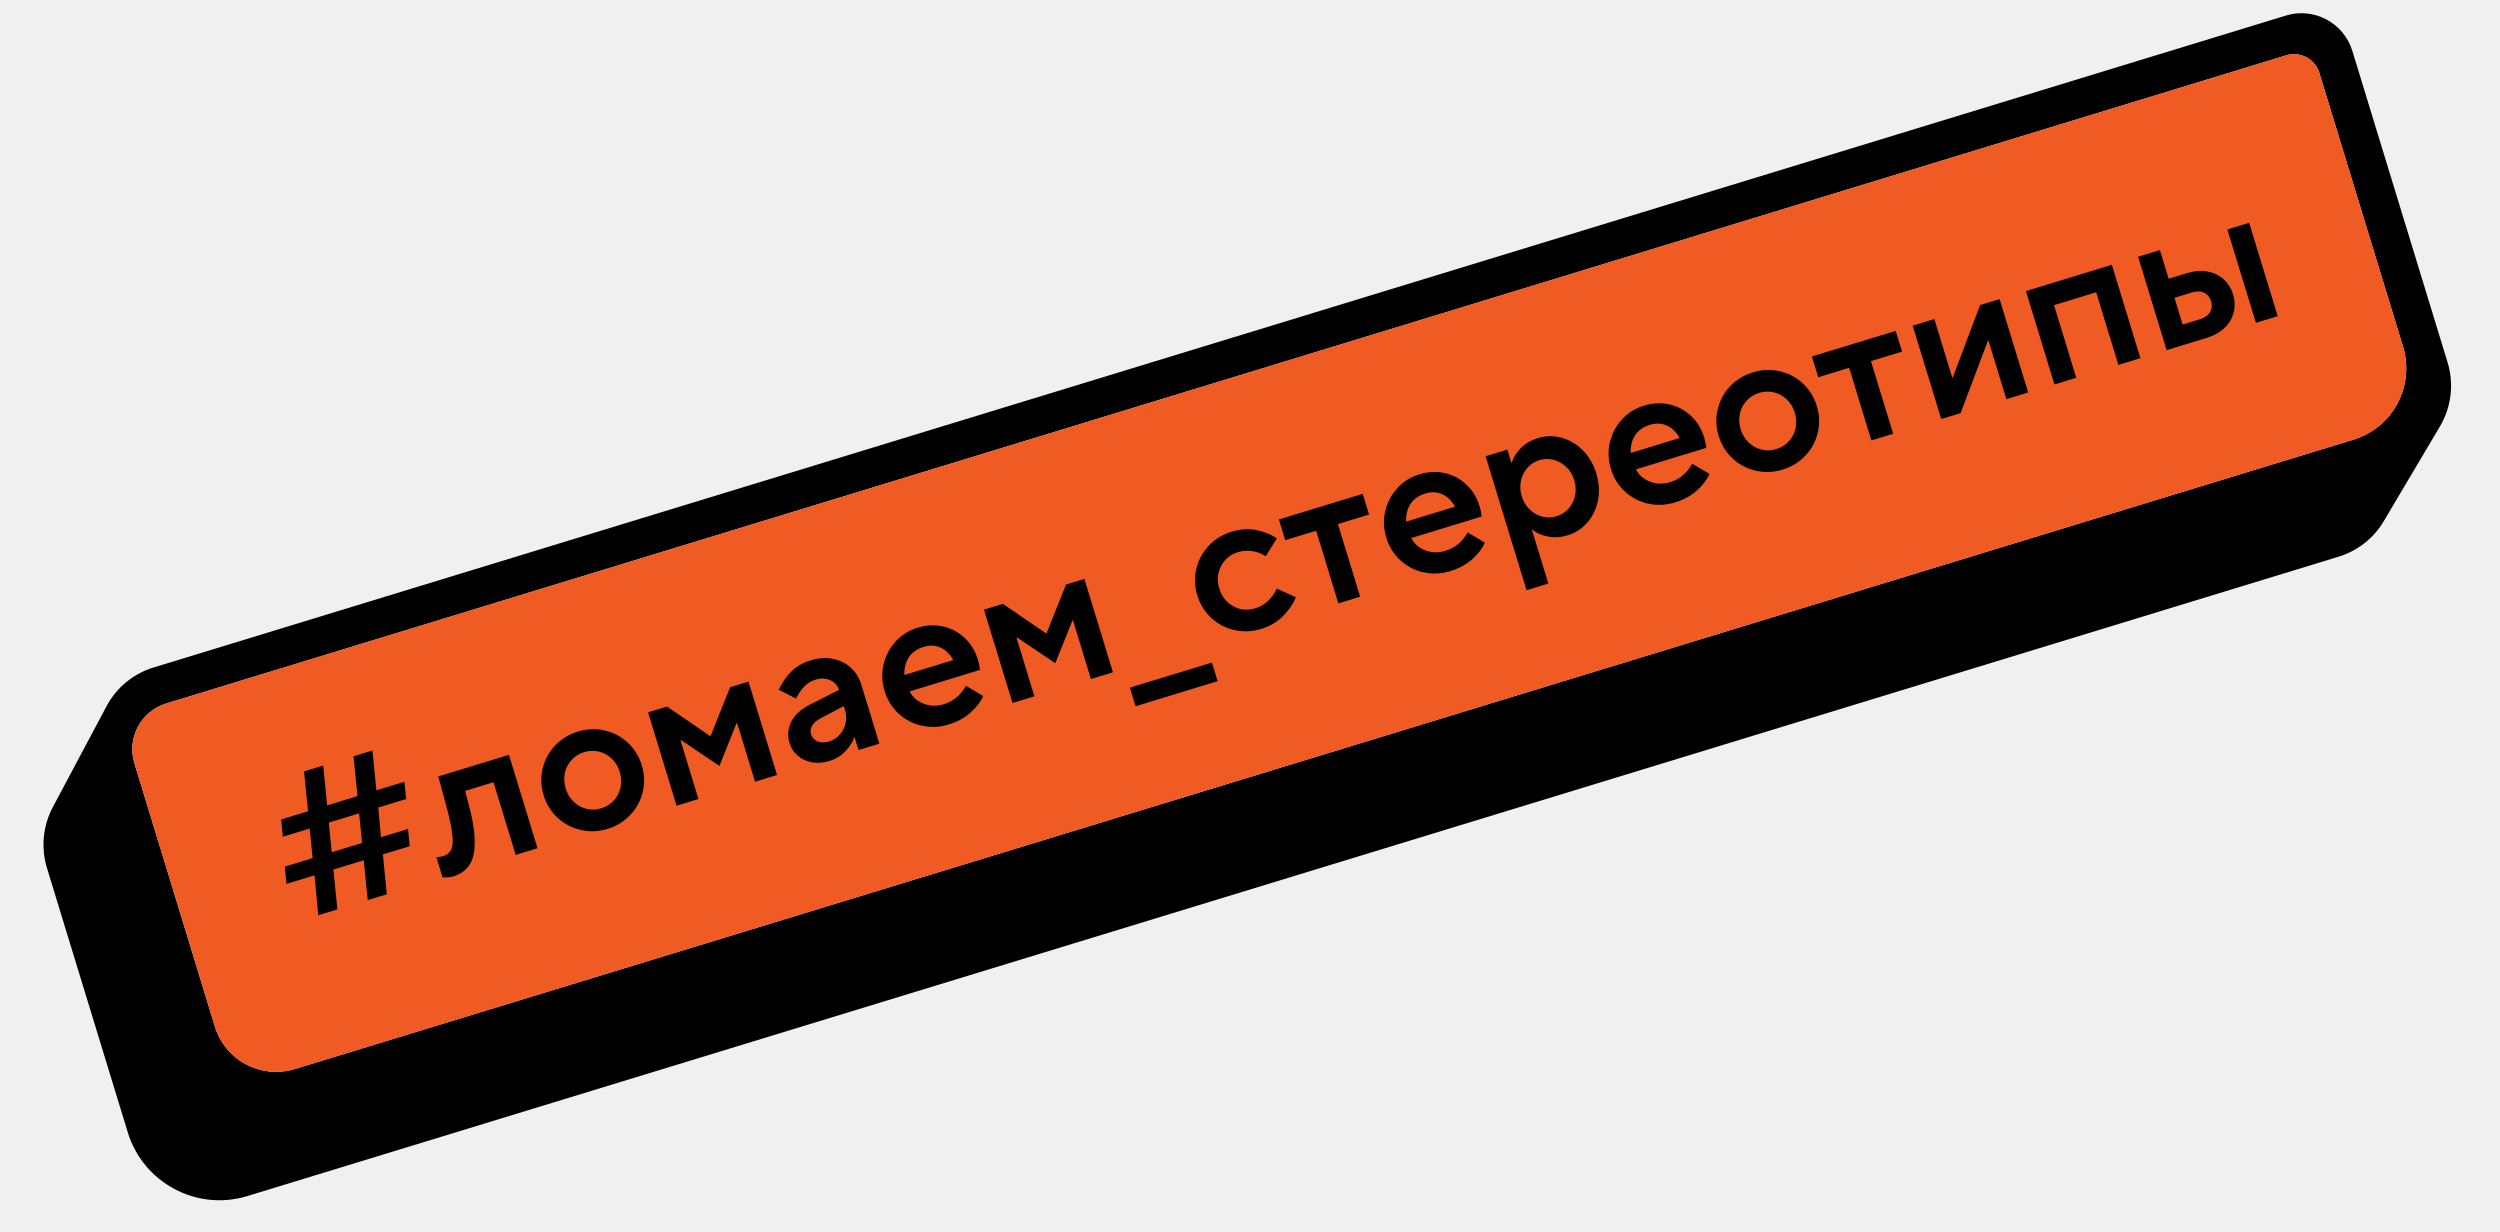
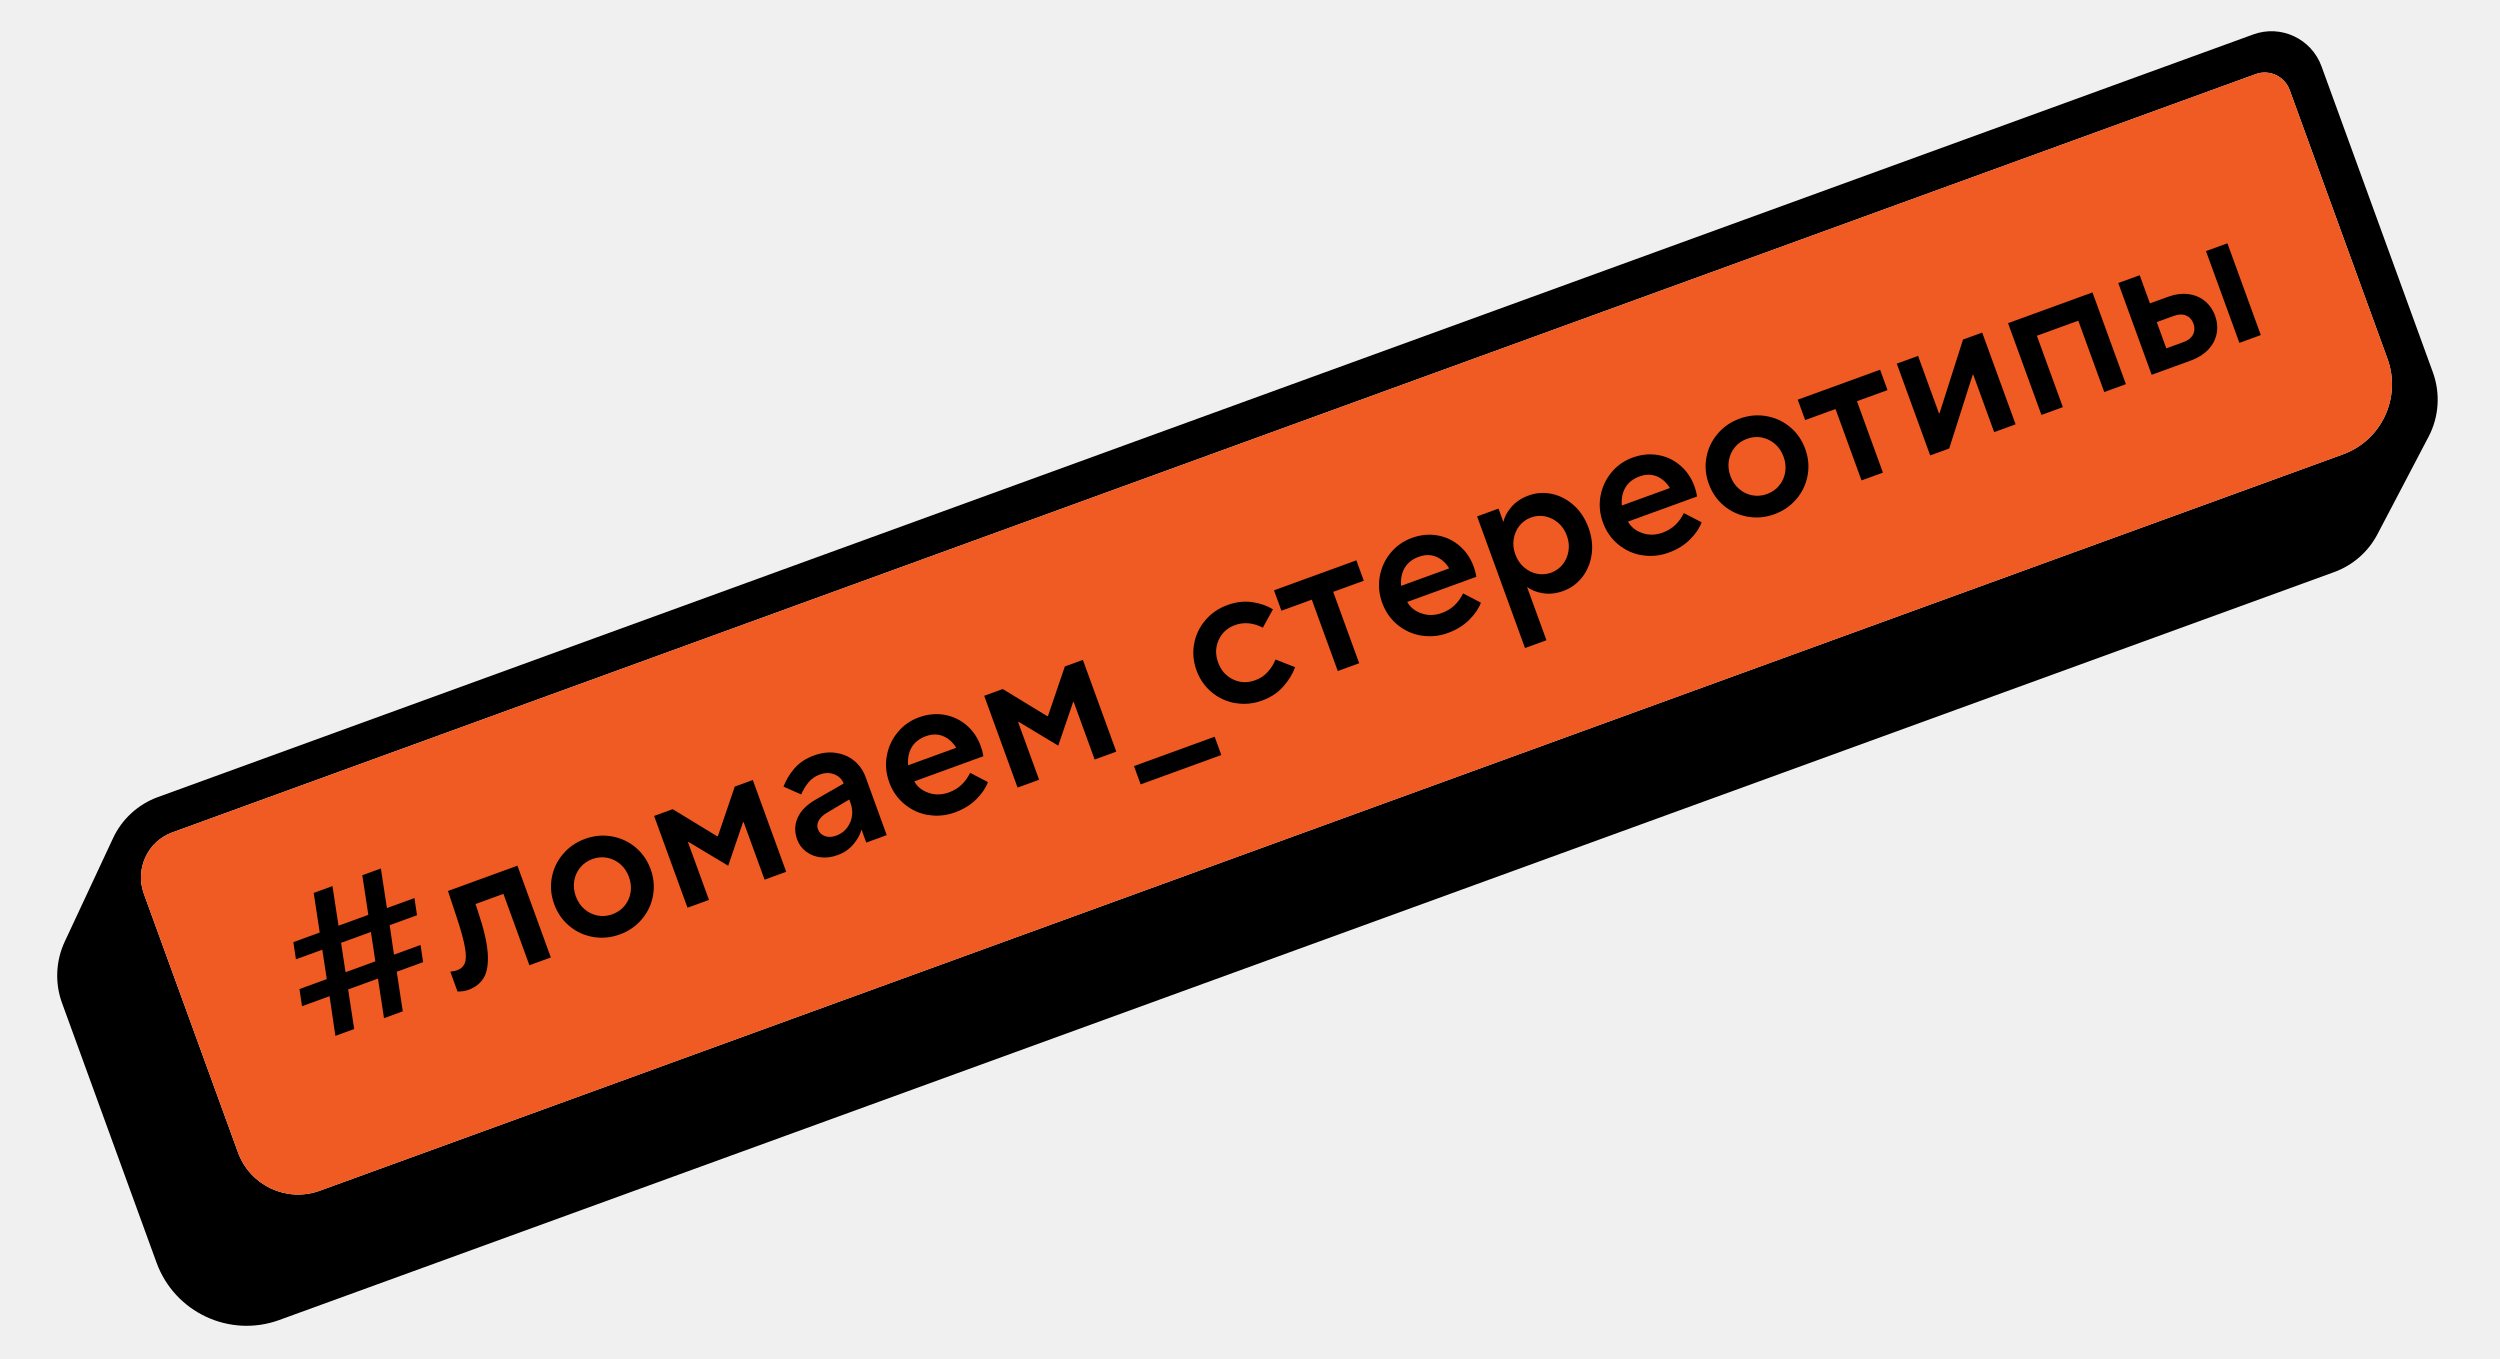
- <svg xmlns="http://www.w3.org/2000/svg" width="138" height="68" viewBox="0 0 138 68" fill="none">
-   <g clip-path="url(#clip0_29_76)">
-     <path d="M126.185 0.858L8.474 36.846C7.36 37.186 6.426 37.955 5.879 38.987L2.917 44.551C2.368 45.587 2.251 46.798 2.594 47.921L7.052 62.502C7.907 65.299 10.862 66.876 13.651 66.023L129.089 30.73C130.136 30.41 131.026 29.71 131.585 28.767L134.68 23.547C135.314 22.479 135.47 21.192 135.106 20.002L129.851 2.814C129.376 1.261 127.734 0.384 126.185 0.858ZM132.644 19.124C133.309 21.299 132.089 23.601 129.92 24.264L16.261 59.013C14.401 59.582 12.431 58.529 11.861 56.666L7.42 42.137C6.992 40.739 7.776 39.259 9.171 38.833L126.197 3.054C126.971 2.818 127.792 3.253 128.03 4.032L132.644 19.124Z" fill="black" />
-     <path d="M128.03 4.032L132.644 19.124C133.309 21.299 132.089 23.601 129.92 24.264L16.261 59.013C14.401 59.582 12.431 58.529 11.861 56.666L7.42 42.137C6.992 40.739 7.776 39.259 9.171 38.833L126.197 3.054C126.971 2.818 127.792 3.253 128.03 4.032Z" fill="#F05A23" />
-     <path d="M18.623 50.199L17.568 50.521L17.36 48.317L15.814 48.79L15.722 47.836L17.257 47.367L17.095 45.733L15.613 46.186L15.521 45.233L17.003 44.78L16.784 42.579L17.839 42.257L18.058 44.457L19.733 43.945L19.514 41.744L20.558 41.425L20.777 43.626L22.323 43.153L22.415 44.107L20.88 44.576L21.031 46.213L22.524 45.757L22.616 46.71L21.134 47.163L21.353 49.364L20.298 49.686L20.079 47.486L18.404 47.998L18.623 50.199ZM18.149 45.408L18.311 47.041L19.986 46.529L19.824 44.896L18.149 45.408Z" fill="black" />
-     <path d="M24.191 42.859L28.094 41.666L29.67 46.821L28.466 47.189L27.24 43.179L25.672 43.659L25.782 44.059C26.052 45.023 26.194 45.798 26.203 46.392C26.213 46.986 26.12 47.433 25.921 47.736C25.722 48.037 25.428 48.25 25.038 48.37C24.853 48.426 24.65 48.445 24.426 48.427L24.087 47.316C24.261 47.303 24.386 47.283 24.465 47.259C24.67 47.196 24.817 47.077 24.905 46.902C24.993 46.728 25.012 46.439 24.966 46.038C24.92 45.636 24.797 45.062 24.592 44.321L24.192 42.865L24.191 42.859Z" fill="black" />
-     <path d="M32.059 45.814C31.571 45.702 31.143 45.478 30.779 45.14C30.415 44.803 30.16 44.388 30.009 43.896C29.859 43.403 29.839 42.917 29.952 42.433C30.065 41.95 30.291 41.526 30.636 41.16C30.978 40.793 31.4 40.535 31.896 40.383C32.393 40.232 32.886 40.21 33.375 40.322C33.863 40.434 34.291 40.658 34.655 40.995C35.019 41.333 35.274 41.748 35.425 42.24C35.575 42.733 35.595 43.219 35.482 43.703C35.369 44.186 35.143 44.609 34.798 44.976C34.456 45.343 34.034 45.601 33.538 45.752C33.041 45.904 32.548 45.926 32.059 45.814ZM33.887 44.184C34.073 43.98 34.196 43.739 34.255 43.462C34.315 43.186 34.299 42.904 34.21 42.612C34.12 42.319 33.975 42.074 33.772 41.881C33.568 41.685 33.332 41.557 33.063 41.488C32.794 41.423 32.521 41.432 32.243 41.517C31.965 41.602 31.733 41.747 31.547 41.952C31.361 42.156 31.238 42.397 31.179 42.674C31.119 42.95 31.135 43.232 31.224 43.524C31.314 43.817 31.459 44.062 31.662 44.255C31.866 44.451 32.103 44.582 32.371 44.648C32.64 44.713 32.913 44.703 33.191 44.618C33.469 44.533 33.701 44.389 33.887 44.184Z" fill="black" />
-     <path d="M38.551 44.106L37.347 44.474L35.771 39.319L36.815 39L39.19 40.624L39.232 40.612L40.303 37.933L41.316 37.623L42.892 42.779L41.677 43.15L40.687 39.911L40.656 39.921L39.711 42.28L37.597 40.856L37.564 40.866L38.554 44.105L38.551 44.106Z" fill="black" />
-     <path d="M45.968 36.37C46.355 36.443 46.688 36.606 46.96 36.855C47.236 37.106 47.429 37.416 47.543 37.788L48.54 41.049L47.389 41.401L47.17 40.683L47.159 40.687C47.078 40.936 46.921 41.193 46.681 41.451C46.441 41.712 46.142 41.896 45.777 42.008C45.443 42.11 45.122 42.134 44.82 42.079C44.515 42.024 44.254 41.904 44.037 41.715C43.82 41.529 43.672 41.303 43.591 41.039C43.458 40.606 43.488 40.203 43.681 39.83C43.874 39.457 44.21 39.151 44.687 38.904L46.313 38.081L46.309 38.069C46.227 37.83 46.066 37.654 45.824 37.544C45.582 37.436 45.318 37.425 45.032 37.512C44.768 37.593 44.554 37.726 44.383 37.91C44.212 38.095 44.067 38.312 43.94 38.56L42.989 38.078C43.14 37.727 43.357 37.406 43.643 37.106C43.93 36.809 44.295 36.59 44.744 36.452C45.193 36.315 45.579 36.292 45.966 36.365L45.968 36.37ZM46.555 40.256C46.726 39.914 46.752 39.546 46.63 39.147L46.577 38.975L45.311 39.642C45.089 39.756 44.931 39.894 44.834 40.049C44.738 40.205 44.716 40.365 44.764 40.52C44.821 40.706 44.938 40.839 45.119 40.919C45.3 40.999 45.511 41.006 45.752 40.932C46.114 40.821 46.382 40.595 46.554 40.253L46.555 40.256Z" fill="black" />
-     <path d="M50.879 40.06C50.391 39.948 49.964 39.724 49.599 39.386C49.235 39.049 48.98 38.634 48.829 38.142C48.679 37.65 48.659 37.163 48.772 36.679C48.885 36.196 49.109 35.773 49.44 35.411C49.77 35.048 50.175 34.795 50.652 34.649C51.129 34.503 51.603 34.478 52.061 34.582C52.516 34.685 52.912 34.897 53.253 35.217C53.593 35.538 53.835 35.938 53.981 36.416C54.038 36.602 54.076 36.787 54.095 36.978L50.214 38.165C50.363 38.47 50.612 38.695 50.969 38.839C51.323 38.983 51.701 38.993 52.099 38.871C52.627 38.71 53.032 38.371 53.317 37.856L54.271 38.417C54.145 38.72 53.919 39.023 53.59 39.32C53.261 39.621 52.851 39.845 52.363 39.994C51.874 40.143 51.373 40.167 50.884 40.055L50.879 40.06ZM52.621 36.435C52.446 36.113 52.214 35.886 51.928 35.752C51.641 35.618 51.324 35.604 50.976 35.71C50.628 35.816 50.344 36.011 50.167 36.284C49.989 36.556 49.908 36.883 49.922 37.26L52.619 36.436L52.621 36.435Z" fill="black" />
-     <path d="M57.093 38.437L55.89 38.805L54.314 33.65L55.358 33.331L57.732 34.956L57.774 34.943L58.845 32.264L59.858 31.955L61.434 37.11L60.219 37.481L59.229 34.242L59.198 34.252L58.254 36.611L56.14 35.187L56.109 35.196L57.099 38.435L57.093 38.437Z" fill="black" />
-     <path d="M67.214 37.598L62.682 38.984L62.368 37.956L66.9 36.571L67.214 37.598Z" fill="black" />
-     <path d="M68.142 34.782C67.654 34.67 67.226 34.447 66.862 34.109C66.498 33.771 66.243 33.357 66.092 32.864C65.942 32.372 65.922 31.886 66.035 31.402C66.148 30.918 66.374 30.495 66.719 30.128C67.061 29.762 67.483 29.504 67.979 29.352C68.476 29.2 68.934 29.174 69.376 29.263C69.816 29.357 70.184 29.509 70.482 29.719L69.873 30.699C69.355 30.399 68.844 30.324 68.347 30.476C67.915 30.608 67.599 30.868 67.4 31.252C67.202 31.636 67.171 32.048 67.306 32.49C67.441 32.932 67.697 33.257 68.076 33.464C68.456 33.671 68.861 33.71 69.296 33.577C69.579 33.49 69.821 33.349 70.015 33.151C70.213 32.955 70.366 32.733 70.479 32.489L71.535 32.972C71.386 33.329 71.153 33.671 70.833 33.999C70.513 34.328 70.107 34.566 69.619 34.715C69.131 34.864 68.629 34.889 68.14 34.776L68.142 34.782Z" fill="black" />
-     <path d="M75.08 32.938L73.876 33.306L72.65 29.296L70.944 29.818L70.594 28.672L75.222 27.258L75.572 28.403L73.854 28.928L75.08 32.938Z" fill="black" />
-     <path d="M78.572 31.593C78.084 31.481 77.656 31.258 77.292 30.92C76.928 30.582 76.673 30.168 76.522 29.675C76.372 29.183 76.352 28.697 76.465 28.213C76.578 27.729 76.799 27.308 77.132 26.944C77.463 26.581 77.868 26.329 78.345 26.183C78.822 26.037 79.296 26.012 79.754 26.115C80.209 26.219 80.605 26.43 80.945 26.751C81.286 27.071 81.528 27.471 81.674 27.95C81.731 28.135 81.769 28.32 81.788 28.512L77.907 29.698C78.055 30.004 78.305 30.229 78.662 30.372C79.016 30.516 79.394 30.527 79.792 30.405C80.32 30.244 80.722 29.905 81.01 29.39L81.963 29.95C81.838 30.253 81.612 30.556 81.282 30.854C80.953 31.151 80.544 31.378 80.055 31.527C79.567 31.677 79.065 31.701 78.577 31.589L78.572 31.593ZM80.314 27.968C80.139 27.646 79.907 27.419 79.621 27.285C79.334 27.151 79.017 27.137 78.669 27.244C78.321 27.35 78.037 27.544 77.859 27.817C77.682 28.09 77.601 28.416 77.615 28.794L80.311 27.969L80.314 27.968Z" fill="black" />
-     <path d="M84.266 32.585L82.004 25.184L83.207 24.816L83.43 25.542L83.452 25.535C83.516 25.282 83.673 25.024 83.927 24.759C84.18 24.494 84.505 24.302 84.903 24.181C85.33 24.05 85.761 24.045 86.199 24.163C86.637 24.281 87.024 24.514 87.367 24.852C87.707 25.191 87.957 25.619 88.114 26.131C88.27 26.644 88.302 27.139 88.21 27.61C88.118 28.081 87.924 28.491 87.627 28.834C87.333 29.177 86.97 29.414 86.543 29.544C86.145 29.666 85.768 29.689 85.41 29.61C85.051 29.532 84.777 29.407 84.582 29.233L84.56 29.24L85.468 32.211L84.265 32.579L84.266 32.585ZM86.585 28.076C86.766 27.873 86.883 27.634 86.942 27.357C87.002 27.081 86.987 26.799 86.897 26.507C86.808 26.214 86.662 25.969 86.459 25.776C86.255 25.58 86.022 25.451 85.761 25.38C85.498 25.313 85.236 25.319 84.975 25.399C84.714 25.479 84.491 25.621 84.313 25.823C84.133 26.026 84.015 26.265 83.956 26.541C83.896 26.818 83.912 27.099 84.001 27.392C84.091 27.685 84.236 27.929 84.439 28.123C84.644 28.319 84.874 28.451 85.137 28.518C85.4 28.586 85.662 28.579 85.923 28.5C86.184 28.42 86.407 28.278 86.585 28.076Z" fill="black" />
-     <path d="M90.972 27.802C90.484 27.69 90.056 27.467 89.692 27.129C89.328 26.791 89.073 26.377 88.922 25.884C88.772 25.392 88.752 24.906 88.865 24.422C88.978 23.938 89.201 23.516 89.532 23.153C89.863 22.79 90.268 22.538 90.745 22.392C91.222 22.246 91.696 22.221 92.154 22.324C92.609 22.428 93.005 22.639 93.345 22.96C93.686 23.28 93.928 23.68 94.074 24.159C94.131 24.344 94.169 24.529 94.188 24.721L90.307 25.907C90.455 26.212 90.705 26.438 91.062 26.581C91.416 26.725 91.793 26.736 92.192 26.614C92.719 26.453 93.125 26.113 93.41 25.599L94.363 26.159C94.238 26.462 94.012 26.765 93.682 27.063C93.354 27.363 92.944 27.587 92.455 27.736C91.967 27.886 91.465 27.91 90.977 27.798L90.972 27.802ZM92.714 24.177C92.539 23.855 92.307 23.628 92.02 23.494C91.734 23.36 91.417 23.346 91.069 23.453C90.721 23.559 90.437 23.753 90.259 24.026C90.082 24.299 90.001 24.625 90.015 25.003L92.711 24.178L92.714 24.177Z" fill="black" />
-     <path d="M96.921 25.983C96.432 25.871 96.005 25.648 95.641 25.31C95.277 24.972 95.022 24.558 94.871 24.066C94.72 23.573 94.701 23.087 94.814 22.603C94.926 22.119 95.153 21.696 95.498 21.329C95.84 20.963 96.261 20.705 96.758 20.553C97.255 20.401 97.748 20.38 98.237 20.492C98.725 20.604 99.152 20.827 99.516 21.165C99.88 21.503 100.136 21.917 100.287 22.41C100.437 22.902 100.457 23.389 100.344 23.872C100.231 24.356 100.005 24.779 99.66 25.146C99.317 25.512 98.896 25.77 98.4 25.922C97.903 26.074 97.409 26.096 96.921 25.983ZM98.748 24.354C98.934 24.149 99.057 23.909 99.117 23.632C99.177 23.355 99.161 23.074 99.072 22.781C98.982 22.489 98.837 22.244 98.633 22.051C98.429 21.855 98.194 21.727 97.924 21.658C97.656 21.593 97.382 21.602 97.105 21.687C96.827 21.772 96.595 21.917 96.409 22.122C96.223 22.326 96.1 22.567 96.041 22.843C95.981 23.12 95.996 23.401 96.086 23.694C96.175 23.987 96.321 24.232 96.524 24.425C96.728 24.621 96.965 24.752 97.233 24.817C97.502 24.883 97.775 24.873 98.053 24.788C98.331 24.703 98.562 24.559 98.748 24.354Z" fill="black" />
-     <path d="M104.502 23.943L103.298 24.311L102.072 20.301L100.366 20.823L100.016 19.677L104.643 18.263L104.993 19.408L103.276 19.933L104.502 23.943Z" fill="black" />
-     <path d="M108.222 22.805L107.156 23.131L105.58 17.976L106.775 17.611L107.763 20.841L107.794 20.832L109.301 16.838L110.378 16.509L111.954 21.664L110.751 22.032L109.763 18.802L109.732 18.811L108.225 22.804L108.222 22.805Z" fill="black" />
-     <path d="M114.609 20.853L113.405 21.221L111.829 16.066L116.574 14.615L118.15 19.77L116.935 20.142L115.709 16.132L113.383 16.843L114.609 20.853Z" fill="black" />
-     <path d="M119.598 19.327L118.022 14.172L119.226 13.804L119.709 15.386L120.711 15.079C121.115 14.956 121.492 14.924 121.842 14.986C122.192 15.045 122.49 15.188 122.735 15.408C122.981 15.629 123.159 15.909 123.264 16.253C123.369 16.596 123.381 16.928 123.298 17.248C123.218 17.568 123.05 17.853 122.794 18.098C122.537 18.343 122.208 18.529 121.804 18.653L119.595 19.328L119.598 19.327ZM121.442 17.619C121.705 17.538 121.89 17.408 121.994 17.229C122.099 17.049 122.118 16.849 122.05 16.627C121.982 16.405 121.854 16.25 121.667 16.159C121.48 16.069 121.255 16.064 120.991 16.145L120.031 16.438L120.482 17.913L121.442 17.619ZM125.729 17.453L124.526 17.821L122.949 12.666L124.153 12.298L125.729 17.453Z" fill="black" />
+ <svg xmlns="http://www.w3.org/2000/svg" width="138" height="75" viewBox="0 0 138 75" fill="none">
+   <g clip-path="url(#clip0_71_43)">
+     <path d="M124.383 1.9L8.717 43.998C7.623 44.397 6.73 45.213 6.238 46.272L3.571 51.984C3.077 53.047 3.023 54.263 3.424 55.366L8.64 69.695C9.64 72.443 12.674 73.863 15.414 72.865L128.847 31.579C129.875 31.205 130.728 30.459 131.236 29.488L134.054 24.113C134.632 23.014 134.72 21.72 134.294 20.55L128.147 3.661C127.591 2.135 125.905 1.346 124.383 1.9ZM131.789 19.802C132.567 21.939 131.469 24.302 129.338 25.078L17.653 65.728C15.825 66.393 13.803 65.445 13.137 63.614L7.941 49.338C7.441 47.964 8.146 46.445 9.517 45.946L124.51 4.092C125.271 3.815 126.113 4.207 126.392 4.973L131.789 19.802Z" fill="black" />
+     <path d="M126.392 4.973L131.789 19.802C132.567 21.939 131.469 24.302 129.338 25.078L17.653 65.728C15.825 66.393 13.803 65.445 13.137 63.614L7.941 49.338C7.441 47.964 8.146 46.445 9.517 45.946L124.51 4.092C125.271 3.815 126.113 4.207 126.392 4.973Z" fill="#F05A23" />
+     <path d="M19.551 56.802L18.514 57.179L18.191 54.989L16.672 55.542L16.53 54.595L18.038 54.046L17.791 52.423L16.335 52.953L16.194 52.005L17.649 51.475L17.316 49.289L18.352 48.912L18.686 51.098L20.332 50.499L19.999 48.313L21.024 47.939L21.358 50.126L22.877 49.573L23.019 50.52L21.511 51.069L21.747 52.696L23.214 52.162L23.356 53.109L21.9 53.639L22.233 55.825L21.197 56.203L20.863 54.017L19.217 54.616L19.551 56.802ZM18.827 52.043L19.074 53.666L20.72 53.066L20.473 51.444L18.827 52.043Z" fill="black" />
+     <path d="M24.727 49.181L28.562 47.785L30.406 52.851L29.223 53.282L27.789 49.341L26.248 49.902L26.379 50.296C26.699 51.244 26.881 52.011 26.922 52.603C26.963 53.196 26.893 53.648 26.71 53.961C26.527 54.272 26.244 54.5 25.861 54.64C25.679 54.706 25.478 54.736 25.254 54.729L24.856 53.637C25.029 53.615 25.154 53.588 25.231 53.56C25.432 53.487 25.573 53.36 25.652 53.181C25.731 53.003 25.735 52.713 25.668 52.315C25.601 51.916 25.447 51.349 25.204 50.62L24.729 49.187L24.727 49.181Z" fill="black" />
+     <path d="M32.739 51.72C32.245 51.633 31.807 51.433 31.426 51.114C31.045 50.796 30.768 50.396 30.592 49.912C30.416 49.428 30.37 48.944 30.458 48.455C30.545 47.965 30.749 47.531 31.075 47.147C31.397 46.763 31.804 46.483 32.292 46.306C32.78 46.128 33.272 46.081 33.766 46.167C34.259 46.254 34.698 46.454 35.079 46.773C35.46 47.091 35.737 47.491 35.913 47.975C36.089 48.459 36.135 48.944 36.047 49.432C35.96 49.922 35.756 50.356 35.43 50.74C35.108 51.124 34.701 51.404 34.212 51.581C33.724 51.759 33.233 51.806 32.739 51.72ZM34.479 49.997C34.654 49.783 34.764 49.536 34.809 49.257C34.854 48.977 34.824 48.697 34.719 48.41C34.615 48.122 34.457 47.885 34.243 47.703C34.029 47.518 33.788 47.402 33.515 47.348C33.243 47.297 32.971 47.321 32.698 47.42C32.425 47.519 32.201 47.676 32.026 47.89C31.851 48.104 31.741 48.351 31.696 48.63C31.651 48.91 31.681 49.19 31.785 49.477C31.89 49.765 32.048 50.002 32.261 50.184C32.475 50.369 32.718 50.487 32.99 50.539C33.262 50.59 33.534 50.566 33.807 50.467C34.08 50.368 34.304 50.211 34.479 49.997Z" fill="black" />
+     <path d="M39.133 49.675L37.95 50.105L36.106 45.04L37.132 44.666L39.588 46.164L39.63 46.15L40.559 43.419L41.555 43.056L43.398 48.122L42.205 48.557L41.046 45.374L41.016 45.385L40.196 47.791L38.01 46.479L37.977 46.491L39.136 49.674L39.133 49.675Z" fill="black" />
+     <path d="M46.135 41.562C46.525 41.614 46.866 41.759 47.151 41.994C47.44 42.23 47.649 42.529 47.782 42.894L48.948 46.099L47.817 46.511L47.561 45.806L47.55 45.809C47.483 46.062 47.339 46.328 47.112 46.598C46.887 46.871 46.597 47.071 46.239 47.201C45.911 47.32 45.592 47.361 45.287 47.322C44.979 47.284 44.713 47.177 44.486 47C44.26 46.825 44.1 46.608 44.005 46.348C43.85 45.922 43.859 45.518 44.032 45.136C44.205 44.754 44.525 44.431 44.988 44.159L46.569 43.251L46.565 43.24C46.47 43.005 46.3 42.839 46.052 42.741C45.805 42.646 45.541 42.648 45.259 42.751C45 42.845 44.793 42.989 44.633 43.182C44.472 43.376 44.338 43.6 44.224 43.854L43.249 43.423C43.381 43.065 43.582 42.732 43.852 42.418C44.122 42.106 44.476 41.868 44.917 41.708C45.358 41.547 45.742 41.504 46.133 41.556L46.135 41.562ZM46.924 45.411C47.077 45.061 47.084 44.692 46.941 44.3L46.879 44.131L45.65 44.863C45.434 44.989 45.284 45.134 45.195 45.295C45.107 45.455 45.094 45.617 45.149 45.769C45.216 45.951 45.34 46.078 45.525 46.149C45.71 46.219 45.92 46.215 46.158 46.128C46.513 45.999 46.769 45.758 46.923 45.408L46.924 45.411Z" fill="black" />
+     <path d="M51.232 44.989C50.739 44.903 50.3 44.702 49.919 44.383C49.538 44.065 49.261 43.665 49.085 43.181C48.909 42.697 48.864 42.212 48.951 41.724C49.038 41.234 49.24 40.801 49.551 40.422C49.863 40.042 50.253 39.768 50.722 39.598C51.191 39.427 51.663 39.377 52.126 39.456C52.586 39.536 52.992 39.727 53.349 40.029C53.706 40.331 53.968 40.718 54.139 41.188C54.206 41.37 54.254 41.553 54.282 41.743L50.469 43.131C50.633 43.428 50.895 43.64 51.258 43.765C51.619 43.89 51.997 43.881 52.389 43.738C52.907 43.55 53.294 43.19 53.551 42.661L54.533 43.171C54.424 43.48 54.214 43.794 53.9 44.109C53.588 44.426 53.19 44.671 52.71 44.846C52.23 45.02 51.73 45.071 51.237 44.984L51.232 44.989ZM52.782 41.278C52.591 40.965 52.347 40.751 52.054 40.632C51.761 40.513 51.444 40.516 51.102 40.64C50.76 40.765 50.486 40.974 50.323 41.255C50.16 41.537 50.096 41.867 50.13 42.243L52.78 41.279L52.782 41.278Z" fill="black" />
+     <path d="M57.353 43.043L56.17 43.474L54.327 38.408L55.352 38.035L57.809 39.533L57.85 39.518L58.78 36.787L59.775 36.425L61.619 41.49L60.425 41.925L59.266 38.742L59.236 38.754L58.416 41.159L56.231 39.847L56.2 39.858L57.359 43.041L57.353 43.043Z" fill="black" />
+     <path d="M67.416 41.676L62.963 43.297L62.596 42.287L67.049 40.666L67.416 41.676Z" fill="black" />
+     <path d="M68.195 38.815C67.702 38.728 67.263 38.528 66.882 38.209C66.501 37.891 66.224 37.491 66.048 37.007C65.872 36.523 65.826 36.038 65.914 35.55C66.001 35.06 66.205 34.626 66.531 34.242C66.853 33.858 67.26 33.578 67.748 33.401C68.237 33.223 68.693 33.173 69.138 33.239C69.582 33.309 69.959 33.442 70.267 33.636L69.71 34.647C69.177 34.374 68.663 34.327 68.175 34.504C67.75 34.659 67.448 34.935 67.27 35.328C67.091 35.722 67.083 36.136 67.241 36.57C67.399 37.004 67.671 37.315 68.061 37.502C68.451 37.689 68.857 37.707 69.284 37.551C69.563 37.45 69.797 37.296 69.981 37.088C70.168 36.882 70.309 36.652 70.409 36.403L71.489 36.83C71.359 37.194 71.144 37.548 70.842 37.892C70.539 38.237 70.146 38.496 69.667 38.671C69.187 38.846 68.687 38.896 68.193 38.809L68.195 38.815Z" fill="black" />
+     <path d="M75.027 36.61L73.845 37.041L72.41 33.1L70.734 33.711L70.324 32.585L74.871 30.93L75.281 32.056L73.593 32.67L75.027 36.61Z" fill="black" />
+     <path d="M78.444 35.085C77.951 34.998 77.512 34.798 77.131 34.479C76.749 34.161 76.473 33.761 76.297 33.277C76.121 32.793 76.075 32.308 76.163 31.819C76.25 31.33 76.449 30.898 76.763 30.517C77.075 30.138 77.465 29.864 77.934 29.693C78.403 29.523 78.875 29.473 79.338 29.552C79.797 29.632 80.204 29.822 80.561 30.125C80.917 30.427 81.18 30.814 81.351 31.284C81.418 31.466 81.465 31.649 81.494 31.839L77.68 33.227C77.845 33.524 78.106 33.736 78.47 33.86C78.831 33.986 79.209 33.977 79.6 33.834C80.119 33.645 80.503 33.286 80.763 32.756L81.745 33.266C81.636 33.575 81.425 33.89 81.112 34.204C80.799 34.519 80.402 34.767 79.922 34.941C79.442 35.116 78.942 35.166 78.449 35.08L78.444 35.085ZM79.994 31.373C79.802 31.061 79.559 30.846 79.266 30.727C78.973 30.609 78.655 30.611 78.313 30.736C77.971 30.86 77.698 31.07 77.535 31.351C77.372 31.633 77.308 31.963 77.342 32.339L79.992 31.375L79.994 31.373Z" fill="black" />
+     <path d="M84.182 35.777L81.536 28.505L82.718 28.074L82.978 28.788L83 28.779C83.05 28.523 83.194 28.258 83.433 27.98C83.673 27.702 83.987 27.493 84.379 27.351C84.798 27.198 85.228 27.17 85.672 27.265C86.115 27.361 86.514 27.573 86.874 27.892C87.231 28.213 87.504 28.628 87.687 29.131C87.87 29.634 87.928 30.127 87.86 30.602C87.793 31.078 87.621 31.497 87.342 31.855C87.066 32.213 86.716 32.468 86.297 32.621C85.905 32.764 85.531 32.806 85.169 32.747C84.807 32.688 84.526 32.577 84.323 32.413L84.3 32.421L85.363 35.341L84.18 35.771L84.182 35.777ZM86.262 31.153C86.432 30.941 86.536 30.696 86.581 30.416C86.626 30.137 86.596 29.857 86.491 29.569C86.387 29.282 86.229 29.045 86.016 28.863C85.801 28.677 85.562 28.561 85.298 28.504C85.032 28.45 84.77 28.47 84.514 28.564C84.258 28.657 84.042 28.811 83.875 29.021C83.706 29.233 83.601 29.478 83.556 29.758C83.511 30.037 83.541 30.317 83.646 30.605C83.751 30.892 83.909 31.129 84.122 31.312C84.336 31.497 84.573 31.617 84.839 31.671C85.105 31.724 85.367 31.704 85.623 31.611C85.879 31.517 86.095 31.364 86.262 31.153Z" fill="black" />
+     <path d="M90.629 30.65C90.135 30.563 89.697 30.363 89.315 30.044C88.934 29.726 88.657 29.326 88.481 28.842C88.305 28.358 88.26 27.873 88.347 27.384C88.435 26.895 88.636 26.462 88.948 26.082C89.259 25.703 89.65 25.429 90.118 25.259C90.587 25.088 91.059 25.038 91.522 25.117C91.982 25.197 92.388 25.387 92.745 25.69C93.102 25.992 93.365 26.379 93.536 26.849C93.602 27.031 93.65 27.214 93.678 27.404L89.865 28.792C90.029 29.089 90.291 29.301 90.654 29.425C91.016 29.551 91.393 29.542 91.785 29.399C92.303 29.211 92.69 28.851 92.948 28.322L93.929 28.832C93.82 29.141 93.61 29.455 93.296 29.77C92.984 30.087 92.586 30.332 92.106 30.507C91.627 30.681 91.127 30.732 90.633 30.645L90.629 30.65ZM92.179 26.939C91.987 26.627 91.743 26.411 91.45 26.293C91.157 26.174 90.84 26.177 90.498 26.301C90.156 26.425 89.882 26.635 89.719 26.916C89.556 27.198 89.492 27.528 89.526 27.904L92.176 26.94L92.179 26.939Z" fill="black" />
+     <path d="M96.474 28.522C95.981 28.436 95.542 28.235 95.161 27.917C94.78 27.598 94.503 27.198 94.327 26.714C94.15 26.23 94.105 25.746 94.193 25.257C94.28 24.768 94.484 24.333 94.81 23.949C95.132 23.565 95.539 23.286 96.027 23.108C96.515 22.93 97.007 22.883 97.501 22.969C97.994 23.056 98.433 23.256 98.814 23.575C99.195 23.893 99.472 24.294 99.648 24.777C99.824 25.261 99.87 25.746 99.782 26.235C99.695 26.724 99.491 27.158 99.165 27.543C98.843 27.926 98.436 28.206 97.948 28.384C97.46 28.561 96.968 28.609 96.474 28.522ZM98.214 26.799C98.389 26.585 98.499 26.339 98.544 26.059C98.589 25.78 98.559 25.5 98.454 25.212C98.35 24.924 98.192 24.688 97.978 24.505C97.764 24.32 97.522 24.205 97.25 24.15C96.978 24.099 96.706 24.123 96.433 24.222C96.16 24.322 95.936 24.478 95.761 24.692C95.586 24.906 95.476 25.153 95.431 25.433C95.386 25.712 95.416 25.992 95.52 26.28C95.625 26.567 95.783 26.804 95.996 26.986C96.21 27.172 96.453 27.29 96.725 27.341C96.997 27.393 97.269 27.369 97.542 27.269C97.815 27.17 98.039 27.013 98.214 26.799Z" fill="black" />
+     <path d="M103.938 26.088L102.755 26.518L101.321 22.578L99.644 23.188L99.235 22.063L103.781 20.408L104.191 21.533L102.504 22.147L103.938 26.088Z" fill="black" />
+     <path d="M107.594 24.757L106.546 25.138L104.702 20.073L105.877 19.645L107.032 22.819L107.063 22.808L108.359 18.742L109.417 18.357L111.261 23.422L110.078 23.853L108.923 20.678L108.893 20.689L107.597 24.756L107.594 24.757Z" fill="black" />
+     <path d="M113.87 22.473L112.687 22.903L110.843 17.838L115.505 16.141L117.349 21.206L116.155 21.641L114.721 17.701L112.435 18.533L113.87 22.473Z" fill="black" />
+     <path d="M118.772 20.688L116.928 15.623L118.111 15.192L118.677 16.746L119.661 16.388C120.058 16.243 120.433 16.192 120.786 16.235C121.138 16.276 121.443 16.403 121.7 16.61C121.956 16.818 122.149 17.089 122.272 17.426C122.394 17.764 122.424 18.094 122.358 18.419C122.295 18.742 122.142 19.036 121.899 19.294C121.655 19.551 121.336 19.755 120.939 19.9L118.769 20.689L118.772 20.688ZM120.523 18.886C120.783 18.792 120.96 18.652 121.055 18.467C121.15 18.282 121.158 18.082 121.079 17.863C120.999 17.645 120.864 17.497 120.672 17.416C120.481 17.336 120.255 17.343 119.996 17.437L119.053 17.78L119.58 19.229L120.523 18.886ZM124.797 18.496L123.614 18.926L121.77 13.861L122.953 13.43L124.797 18.496Z" fill="black" />
  </g>
  <defs>
-     <clipPath id="clip0_29_76">
-       <rect width="134.885" height="29.416" fill="white" transform="translate(0 39.4365) rotate(-17)" />
+     <clipPath id="clip0_71_43">
+       <rect width="134.885" height="29.416" fill="white" transform="translate(0.390137 47.0293) rotate(-20)" />
    </clipPath>
  </defs>
</svg>
